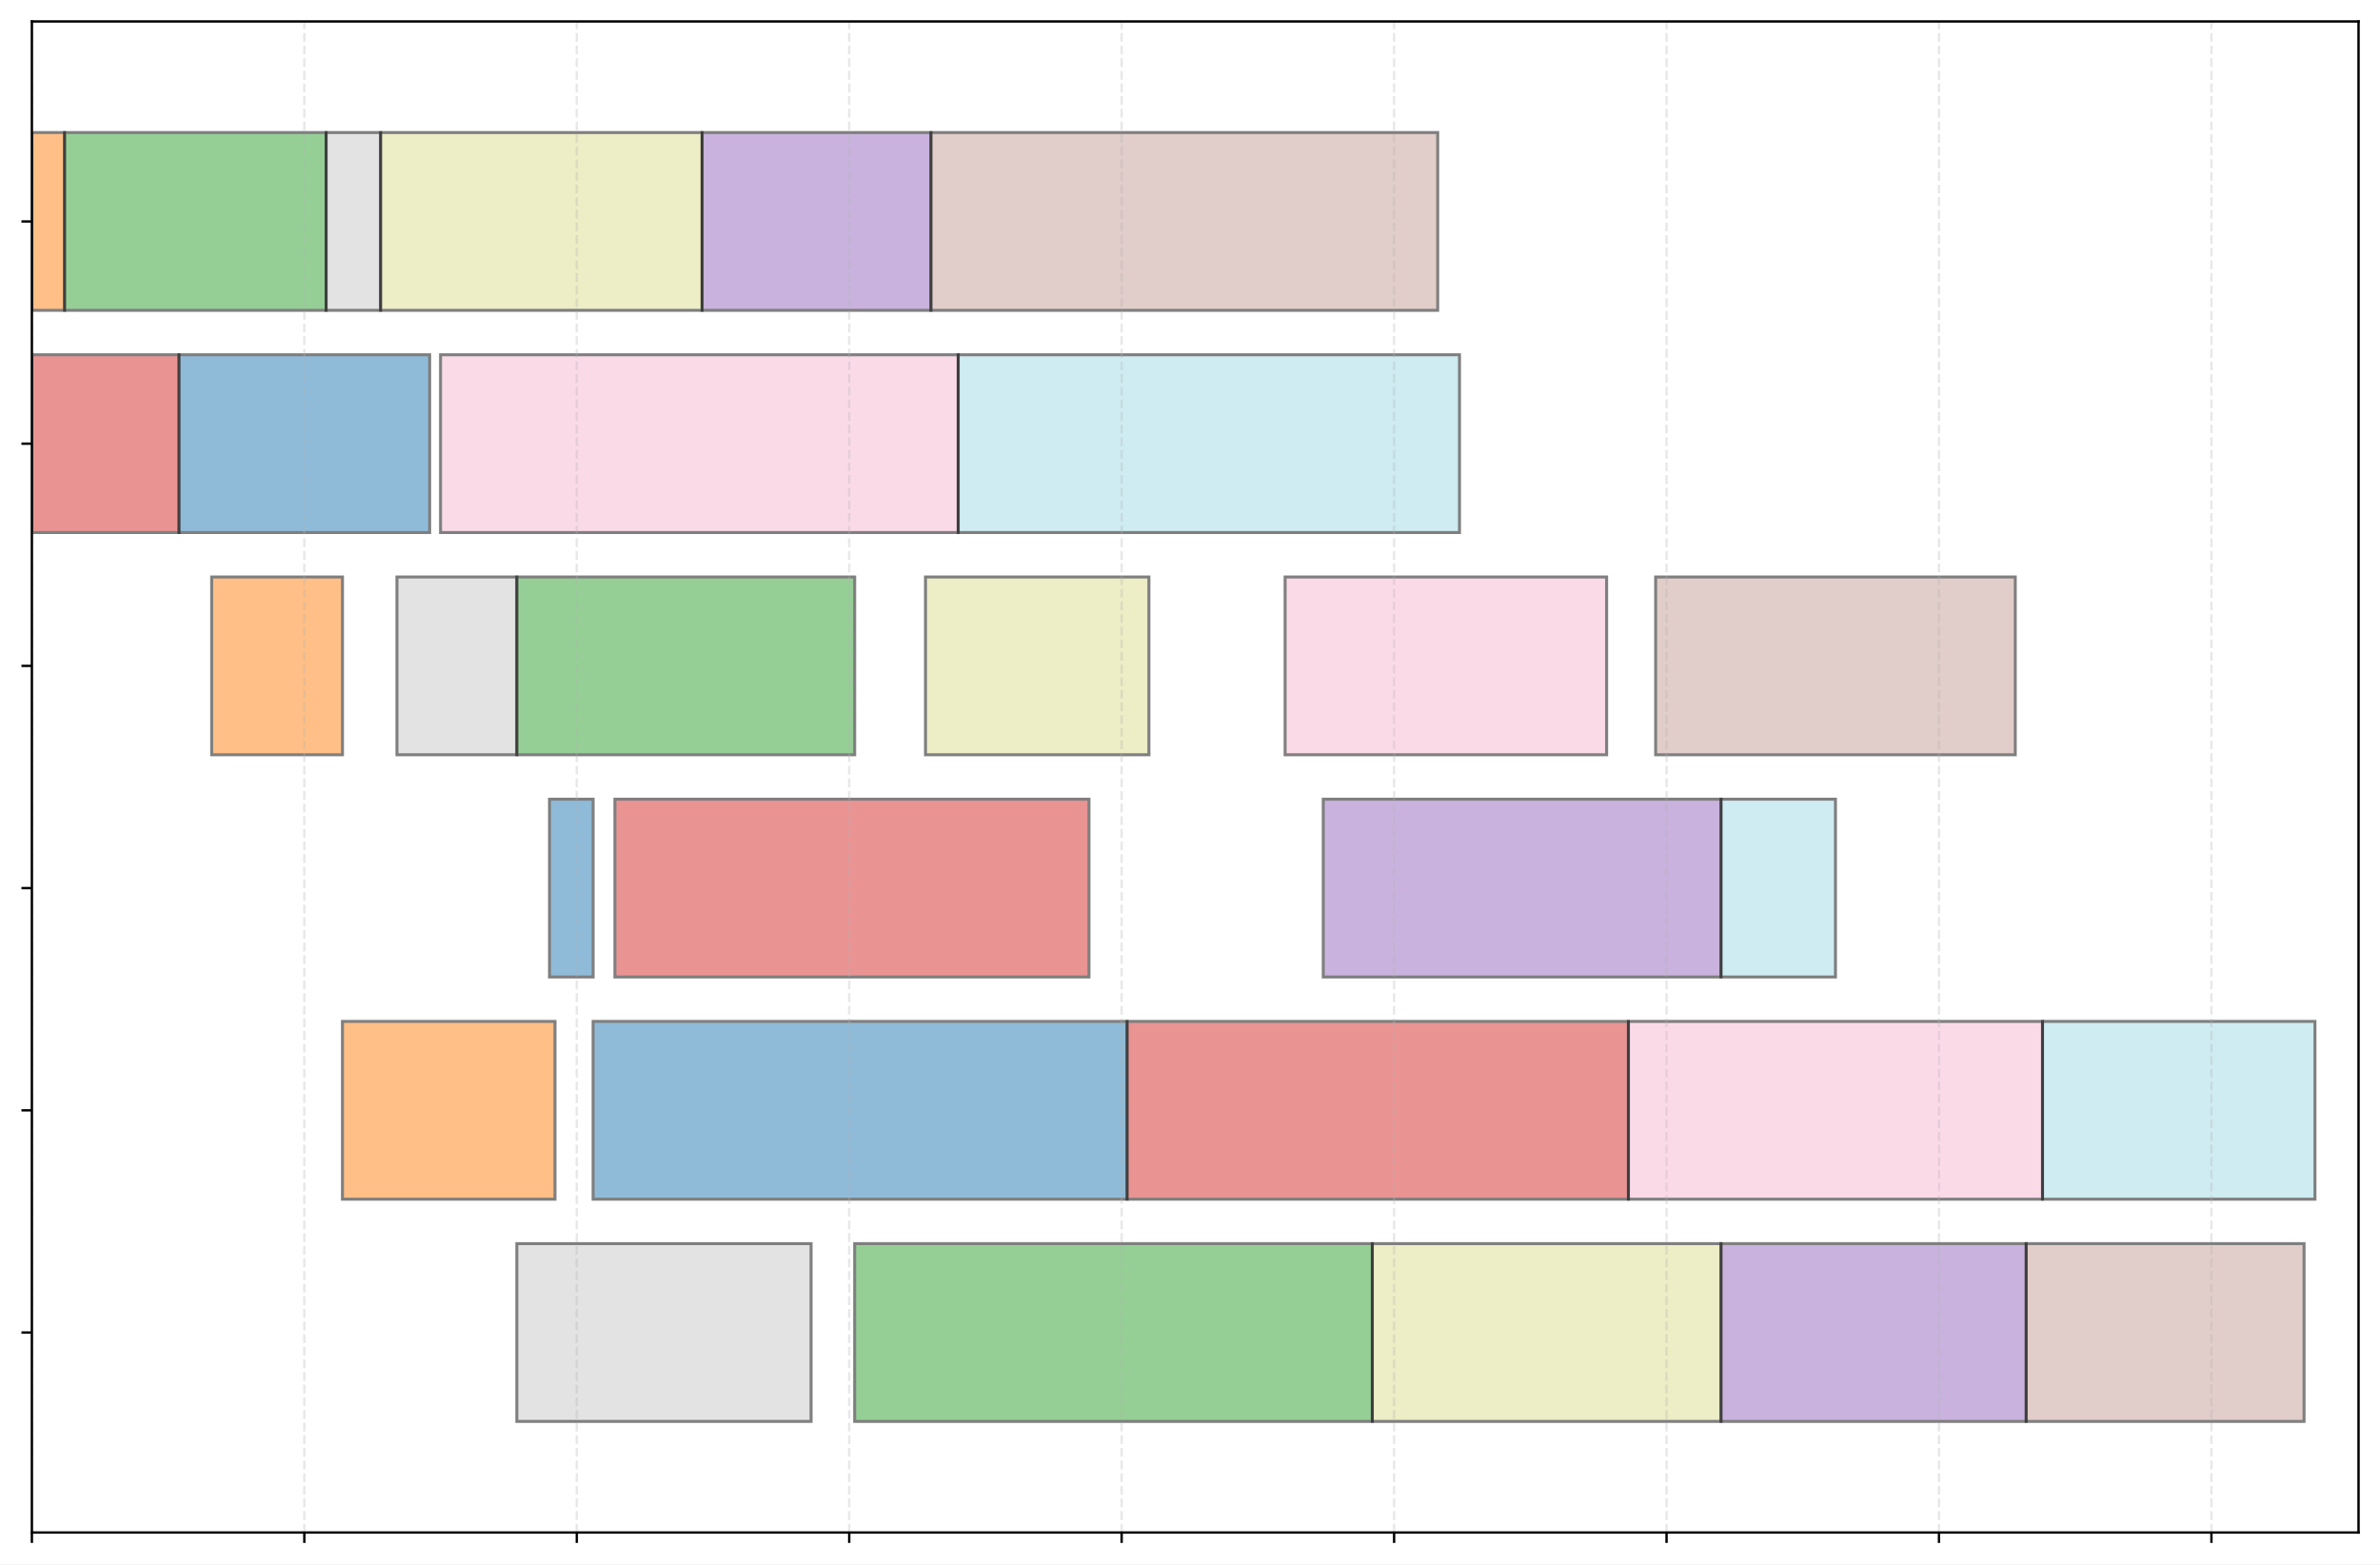
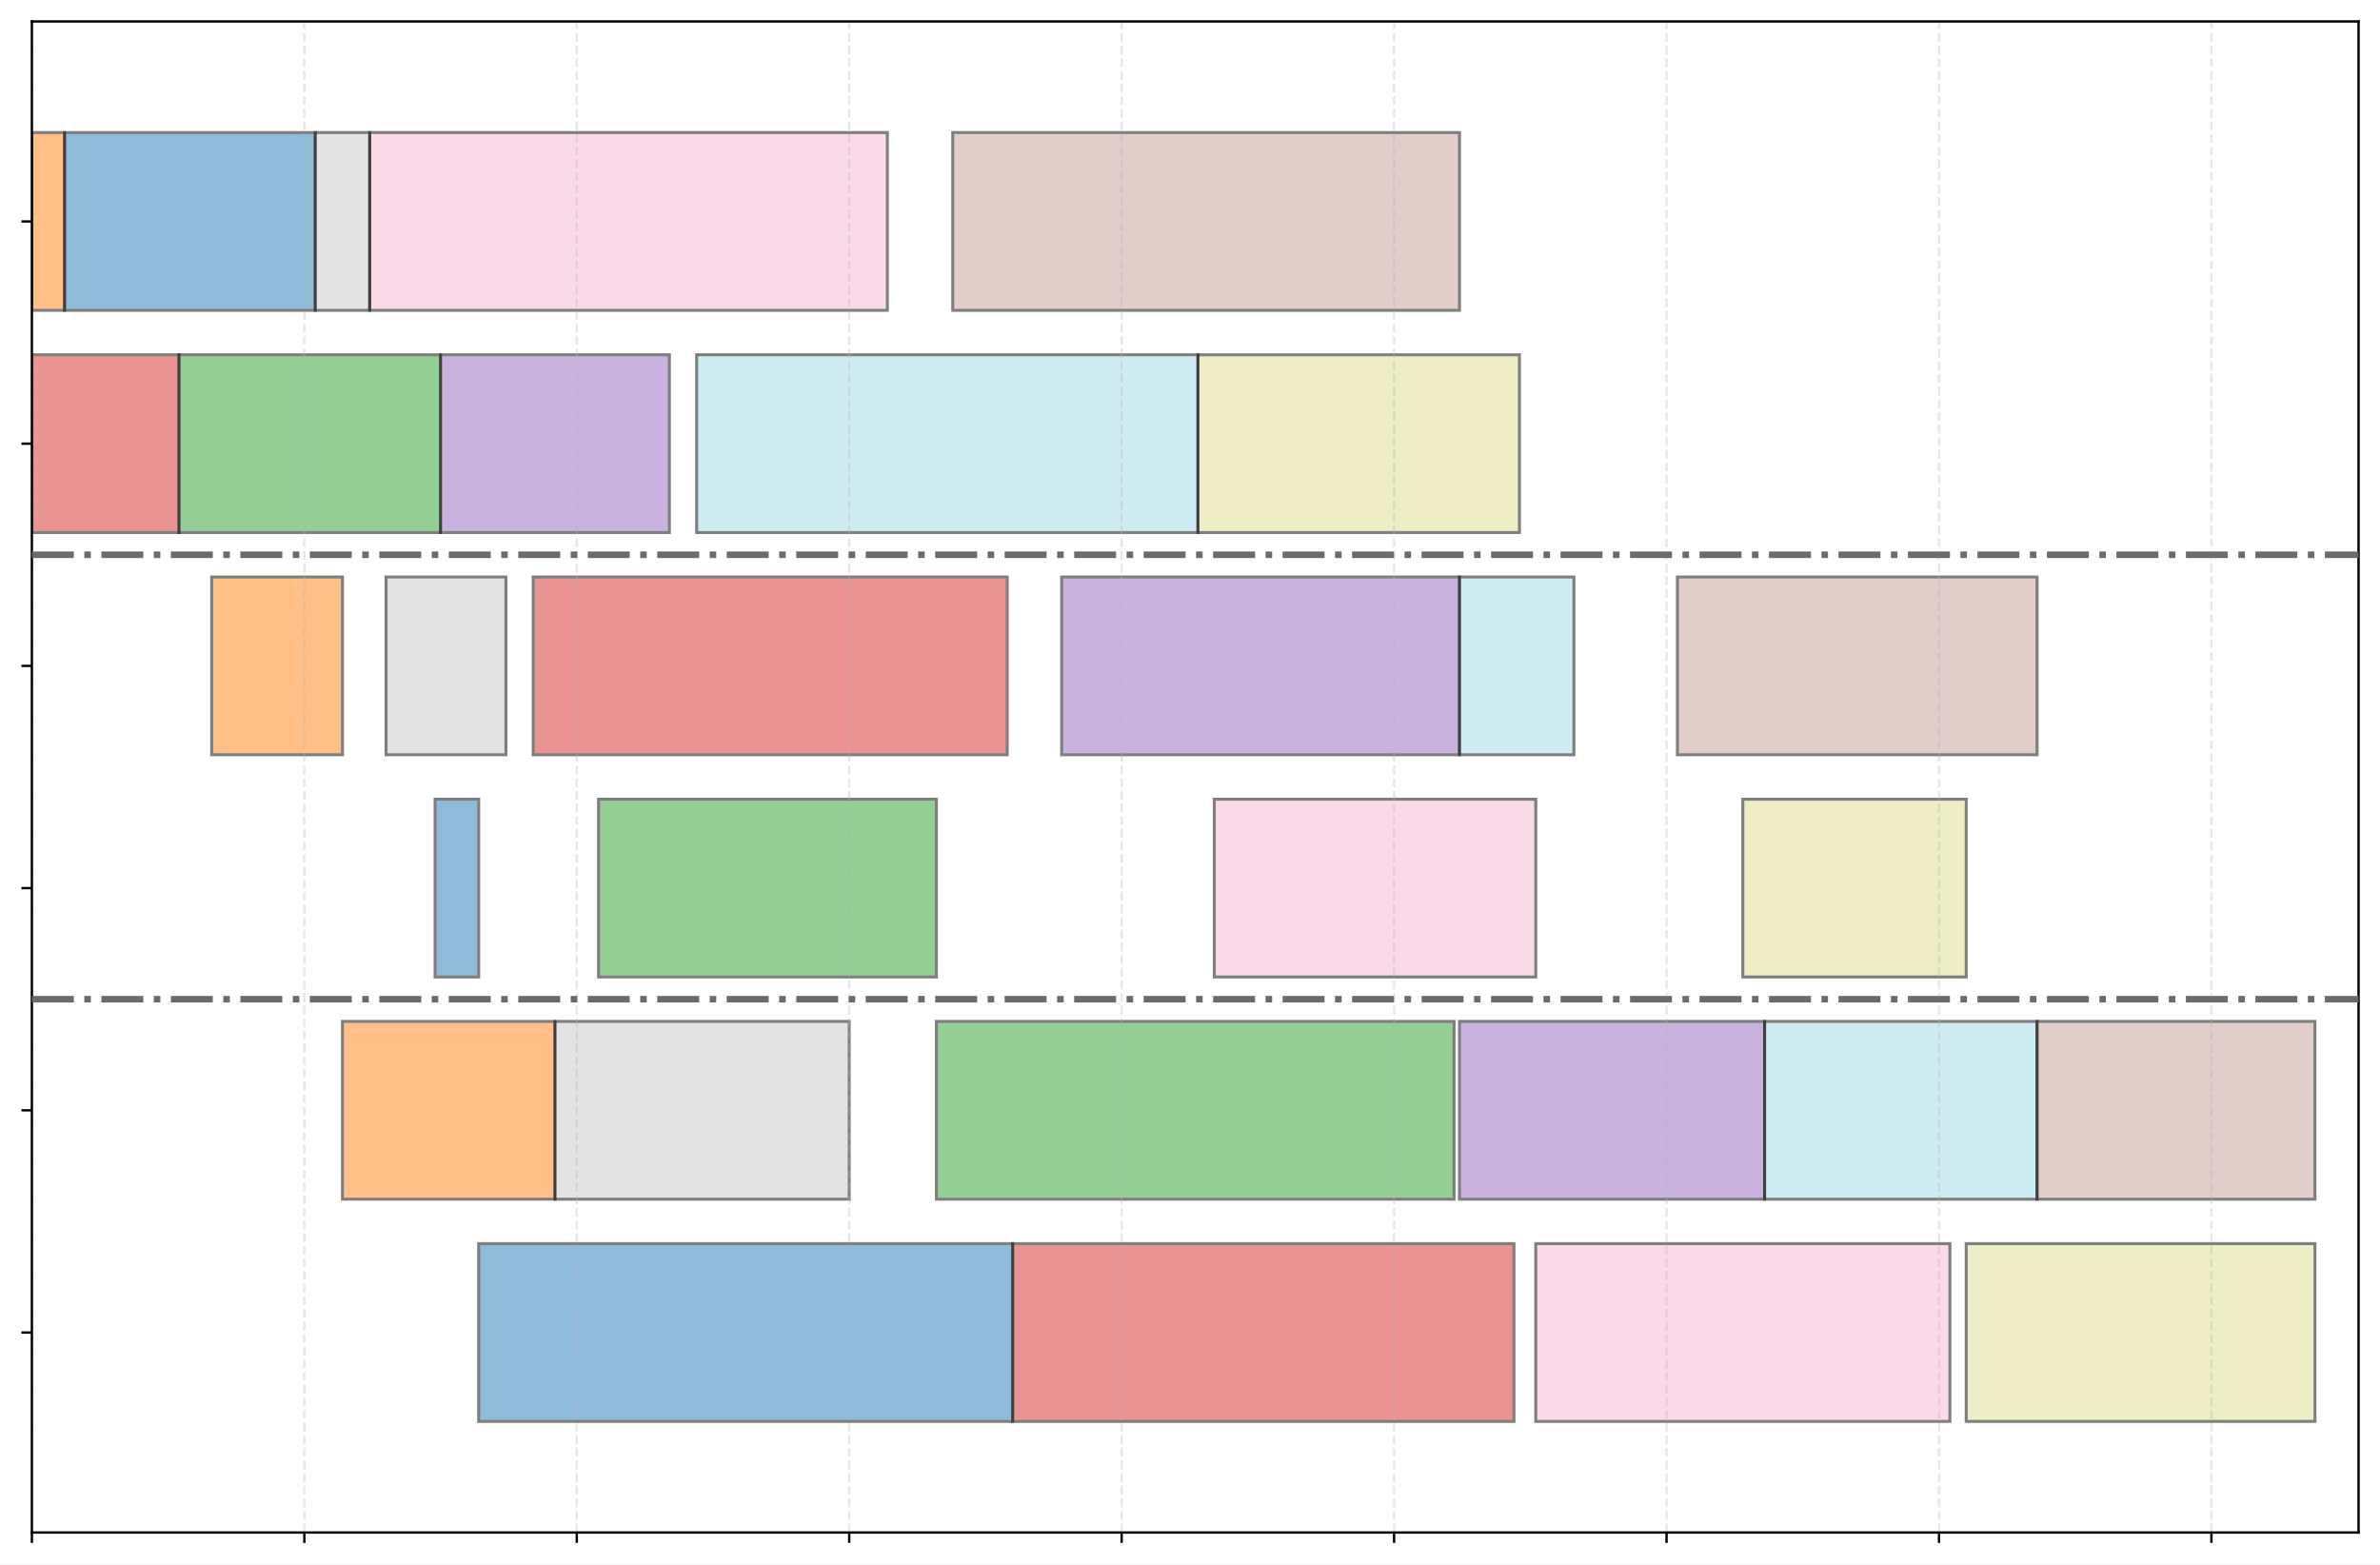
<svg xmlns="http://www.w3.org/2000/svg" xmlns:xlink="http://www.w3.org/1999/xlink" width="798.76pt" height="525.06pt" viewBox="0 0 798.76 525.06" version="1.1">
  <defs>
    <style type="text/css">*{stroke-linejoin: round; stroke-linecap: butt}</style>
  </defs>
  <g id="figure_1">
    <g id="patch_1">
      <path d="M 0 525.06  L 798.76 525.06  L 798.76 0  L 0 0  z " style="fill: #ffffff" />
    </g>
    <g id="axes_1">
      <g id="patch_2">
        <path d="M 10.7 514.36  L 791.56 514.36  L 791.56 7.2  L 10.7 7.2  z " style="fill: #ffffff" />
      </g>
      <g id="patch_3">
-         <path d="M 10.7 44.491  L 21.672 44.491  L 21.672 104.157  L 10.7 104.157  z " clip-path="url(#pc915380f93)" style="fill: #ff7f0e; opacity: 0.5; stroke: #000000; stroke-linejoin: miter" />
+         <path d="M 10.7 44.491  L 21.672 44.491  L 21.672 104.157  L 10.7 104.157  z " clip-path="url(#p5ecd90405c)" style="fill: #ff7f0e; opacity: 0.5; stroke: #000000; stroke-linejoin: miter" />
      </g>
      <g id="patch_4">
-         <path d="M 10.7 119.074  L 60.075 119.074  L 60.075 178.739  L 10.7 178.739  z " clip-path="url(#pc915380f93)" style="fill: #d62728; opacity: 0.5; stroke: #000000; stroke-linejoin: miter" />
+         <path d="M 10.7 119.074  L 60.075 119.074  L 60.075 178.739  L 10.7 178.739  z " clip-path="url(#p5ecd90405c)" style="fill: #d62728; opacity: 0.5; stroke: #000000; stroke-linejoin: miter" />
      </g>
      <g id="patch_5">
-         <path d="M 21.672 44.491  L 109.45 44.491  L 109.45 104.157  L 21.672 104.157  z " clip-path="url(#pc915380f93)" style="fill: #2ca02c; opacity: 0.5; stroke: #000000; stroke-linejoin: miter" />
+         <path d="M 21.672 44.491  L 105.793 44.491  L 105.793 104.157  L 21.672 104.157  z " clip-path="url(#p5ecd90405c)" style="fill: #1f77b4; opacity: 0.5; stroke: #000000; stroke-linejoin: miter" />
      </g>
      <g id="patch_6">
-         <path d="M 60.075 119.074  L 144.196 119.074  L 144.196 178.739  L 60.075 178.739  z " clip-path="url(#pc915380f93)" style="fill: #1f77b4; opacity: 0.5; stroke: #000000; stroke-linejoin: miter" />
+         <path d="M 60.075 119.074  L 147.853 119.074  L 147.853 178.739  L 60.075 178.739  z " clip-path="url(#p5ecd90405c)" style="fill: #2ca02c; opacity: 0.5; stroke: #000000; stroke-linejoin: miter" />
      </g>
      <g id="patch_7">
-         <path d="M 109.45 44.491  L 127.738 44.491  L 127.738 104.157  L 109.45 104.157  z " clip-path="url(#pc915380f93)" style="fill: #c7c7c7; opacity: 0.5; stroke: #000000; stroke-linejoin: miter" />
+         <path d="M 105.793 44.491  L 124.08 44.491  L 124.08 104.157  L 105.793 104.157  z " clip-path="url(#p5ecd90405c)" style="fill: #c7c7c7; opacity: 0.5; stroke: #000000; stroke-linejoin: miter" />
      </g>
      <g id="patch_8">
-         <path d="M 127.738 44.491  L 235.632 44.491  L 235.632 104.157  L 127.738 104.157  z " clip-path="url(#pc915380f93)" style="fill: #dbdb8d; opacity: 0.5; stroke: #000000; stroke-linejoin: miter" />
+         <path d="M 124.08 44.491  L 297.808 44.491  L 297.808 104.157  L 124.08 104.157  z " clip-path="url(#p5ecd90405c)" style="fill: #f7b6d2; opacity: 0.5; stroke: #000000; stroke-linejoin: miter" />
      </g>
      <g id="patch_9">
-         <path d="M 147.853 119.074  L 321.581 119.074  L 321.581 178.739  L 147.853 178.739  z " clip-path="url(#pc915380f93)" style="fill: #f7b6d2; opacity: 0.5; stroke: #000000; stroke-linejoin: miter" />
+         <path d="M 147.853 119.074  L 224.659 119.074  L 224.659 178.739  L 147.853 178.739  z " clip-path="url(#p5ecd90405c)" style="fill: #9467bd; opacity: 0.5; stroke: #000000; stroke-linejoin: miter" />
      </g>
      <g id="patch_10">
-         <path d="M 235.632 44.491  L 312.437 44.491  L 312.437 104.157  L 235.632 104.157  z " clip-path="url(#pc915380f93)" style="fill: #9467bd; opacity: 0.5; stroke: #000000; stroke-linejoin: miter" />
+         <path d="M 233.803 119.074  L 402.044 119.074  L 402.044 178.739  L 233.803 178.739  z " clip-path="url(#p5ecd90405c)" style="fill: #9edae5; opacity: 0.5; stroke: #000000; stroke-linejoin: miter" />
      </g>
      <g id="patch_11">
-         <path d="M 312.437 44.491  L 482.508 44.491  L 482.508 104.157  L 312.437 104.157  z " clip-path="url(#pc915380f93)" style="fill: #c49c94; opacity: 0.5; stroke: #000000; stroke-linejoin: miter" />
+         <path d="M 319.752 44.491  L 489.823 44.491  L 489.823 104.157  L 319.752 104.157  z " clip-path="url(#p5ecd90405c)" style="fill: #c49c94; opacity: 0.5; stroke: #000000; stroke-linejoin: miter" />
      </g>
      <g id="patch_12">
-         <path d="M 321.581 119.074  L 489.823 119.074  L 489.823 178.739  L 321.581 178.739  z " clip-path="url(#pc915380f93)" style="fill: #9edae5; opacity: 0.5; stroke: #000000; stroke-linejoin: miter" />
+         <path d="M 402.044 119.074  L 509.938 119.074  L 509.938 178.739  L 402.044 178.739  z " clip-path="url(#p5ecd90405c)" style="fill: #dbdb8d; opacity: 0.5; stroke: #000000; stroke-linejoin: miter" />
      </g>
      <g id="patch_13">
-         <path d="M 71.047 193.656  L 114.937 193.656  L 114.937 253.322  L 71.047 253.322  z " clip-path="url(#pc915380f93)" style="fill: #ff7f0e; opacity: 0.5; stroke: #000000; stroke-linejoin: miter" />
+         <path d="M 71.047 193.656  L 114.937 193.656  L 114.937 253.322  L 71.047 253.322  z " clip-path="url(#p5ecd90405c)" style="fill: #ff7f0e; opacity: 0.5; stroke: #000000; stroke-linejoin: miter" />
      </g>
      <g id="patch_14">
-         <path d="M 133.224 193.656  L 173.455 193.656  L 173.455 253.322  L 133.224 253.322  z " clip-path="url(#pc915380f93)" style="fill: #c7c7c7; opacity: 0.5; stroke: #000000; stroke-linejoin: miter" />
+         <path d="M 129.566 193.656  L 169.798 193.656  L 169.798 253.322  L 129.566 253.322  z " clip-path="url(#p5ecd90405c)" style="fill: #c7c7c7; opacity: 0.5; stroke: #000000; stroke-linejoin: miter" />
      </g>
      <g id="patch_15">
-         <path d="M 173.455 193.656  L 286.836 193.656  L 286.836 253.322  L 173.455 253.322  z " clip-path="url(#pc915380f93)" style="fill: #2ca02c; opacity: 0.5; stroke: #000000; stroke-linejoin: miter" />
+         <path d="M 146.025 268.238  L 160.654 268.238  L 160.654 327.904  L 146.025 327.904  z " clip-path="url(#p5ecd90405c)" style="fill: #1f77b4; opacity: 0.5; stroke: #000000; stroke-linejoin: miter" />
      </g>
      <g id="patch_16">
-         <path d="M 184.428 268.238  L 199.057 268.238  L 199.057 327.904  L 184.428 327.904  z " clip-path="url(#pc915380f93)" style="fill: #1f77b4; opacity: 0.5; stroke: #000000; stroke-linejoin: miter" />
+         <path d="M 178.941 193.656  L 338.039 193.656  L 338.039 253.322  L 178.941 253.322  z " clip-path="url(#p5ecd90405c)" style="fill: #d62728; opacity: 0.5; stroke: #000000; stroke-linejoin: miter" />
      </g>
      <g id="patch_17">
-         <path d="M 206.372 268.238  L 365.47 268.238  L 365.47 327.904  L 206.372 327.904  z " clip-path="url(#pc915380f93)" style="fill: #d62728; opacity: 0.5; stroke: #000000; stroke-linejoin: miter" />
+         <path d="M 200.886 268.238  L 314.266 268.238  L 314.266 327.904  L 200.886 327.904  z " clip-path="url(#p5ecd90405c)" style="fill: #2ca02c; opacity: 0.5; stroke: #000000; stroke-linejoin: miter" />
      </g>
      <g id="patch_18">
-         <path d="M 310.609 193.656  L 385.586 193.656  L 385.586 253.322  L 310.609 253.322  z " clip-path="url(#pc915380f93)" style="fill: #dbdb8d; opacity: 0.5; stroke: #000000; stroke-linejoin: miter" />
+         <path d="M 356.327 193.656  L 489.823 193.656  L 489.823 253.322  L 356.327 253.322  z " clip-path="url(#p5ecd90405c)" style="fill: #9467bd; opacity: 0.5; stroke: #000000; stroke-linejoin: miter" />
      </g>
      <g id="patch_19">
-         <path d="M 431.304 193.656  L 539.198 193.656  L 539.198 253.322  L 431.304 253.322  z " clip-path="url(#pc915380f93)" style="fill: #f7b6d2; opacity: 0.5; stroke: #000000; stroke-linejoin: miter" />
+         <path d="M 407.53 268.238  L 515.424 268.238  L 515.424 327.904  L 407.53 327.904  z " clip-path="url(#p5ecd90405c)" style="fill: #f7b6d2; opacity: 0.5; stroke: #000000; stroke-linejoin: miter" />
      </g>
      <g id="patch_20">
-         <path d="M 444.105 268.238  L 577.601 268.238  L 577.601 327.904  L 444.105 327.904  z " clip-path="url(#pc915380f93)" style="fill: #9467bd; opacity: 0.5; stroke: #000000; stroke-linejoin: miter" />
+         <path d="M 489.823 193.656  L 528.225 193.656  L 528.225 253.322  L 489.823 253.322  z " clip-path="url(#p5ecd90405c)" style="fill: #9edae5; opacity: 0.5; stroke: #000000; stroke-linejoin: miter" />
      </g>
      <g id="patch_21">
-         <path d="M 555.656 193.656  L 676.351 193.656  L 676.351 253.322  L 555.656 253.322  z " clip-path="url(#pc915380f93)" style="fill: #c49c94; opacity: 0.5; stroke: #000000; stroke-linejoin: miter" />
+         <path d="M 562.971 193.656  L 683.666 193.656  L 683.666 253.322  L 562.971 253.322  z " clip-path="url(#p5ecd90405c)" style="fill: #c49c94; opacity: 0.5; stroke: #000000; stroke-linejoin: miter" />
      </g>
      <g id="patch_22">
-         <path d="M 577.601 268.238  L 616.004 268.238  L 616.004 327.904  L 577.601 327.904  z " clip-path="url(#pc915380f93)" style="fill: #9edae5; opacity: 0.5; stroke: #000000; stroke-linejoin: miter" />
+         <path d="M 584.916 268.238  L 659.893 268.238  L 659.893 327.904  L 584.916 327.904  z " clip-path="url(#p5ecd90405c)" style="fill: #dbdb8d; opacity: 0.5; stroke: #000000; stroke-linejoin: miter" />
      </g>
      <g id="patch_23">
-         <path d="M 114.937 342.821  L 186.256 342.821  L 186.256 402.486  L 114.937 402.486  z " clip-path="url(#pc915380f93)" style="fill: #ff7f0e; opacity: 0.5; stroke: #000000; stroke-linejoin: miter" />
+         <path d="M 114.937 342.821  L 186.256 342.821  L 186.256 402.486  L 114.937 402.486  z " clip-path="url(#p5ecd90405c)" style="fill: #ff7f0e; opacity: 0.5; stroke: #000000; stroke-linejoin: miter" />
      </g>
      <g id="patch_24">
-         <path d="M 173.455 417.403  L 272.206 417.403  L 272.206 477.069  L 173.455 477.069  z " clip-path="url(#pc915380f93)" style="fill: #c7c7c7; opacity: 0.5; stroke: #000000; stroke-linejoin: miter" />
+         <path d="M 160.654 417.403  L 339.868 417.403  L 339.868 477.069  L 160.654 477.069  z " clip-path="url(#p5ecd90405c)" style="fill: #1f77b4; opacity: 0.5; stroke: #000000; stroke-linejoin: miter" />
      </g>
      <g id="patch_25">
-         <path d="M 199.057 342.821  L 378.271 342.821  L 378.271 402.486  L 199.057 402.486  z " clip-path="url(#pc915380f93)" style="fill: #1f77b4; opacity: 0.5; stroke: #000000; stroke-linejoin: miter" />
+         <path d="M 186.256 342.821  L 285.007 342.821  L 285.007 402.486  L 186.256 402.486  z " clip-path="url(#p5ecd90405c)" style="fill: #c7c7c7; opacity: 0.5; stroke: #000000; stroke-linejoin: miter" />
      </g>
      <g id="patch_26">
-         <path d="M 286.836 417.403  L 460.563 417.403  L 460.563 477.069  L 286.836 477.069  z " clip-path="url(#pc915380f93)" style="fill: #2ca02c; opacity: 0.5; stroke: #000000; stroke-linejoin: miter" />
+         <path d="M 314.266 342.821  L 487.994 342.821  L 487.994 402.486  L 314.266 402.486  z " clip-path="url(#p5ecd90405c)" style="fill: #2ca02c; opacity: 0.5; stroke: #000000; stroke-linejoin: miter" />
      </g>
      <g id="patch_27">
-         <path d="M 378.271 342.821  L 546.513 342.821  L 546.513 402.486  L 378.271 402.486  z " clip-path="url(#pc915380f93)" style="fill: #d62728; opacity: 0.5; stroke: #000000; stroke-linejoin: miter" />
+         <path d="M 339.868 417.403  L 508.11 417.403  L 508.11 477.069  L 339.868 477.069  z " clip-path="url(#p5ecd90405c)" style="fill: #d62728; opacity: 0.5; stroke: #000000; stroke-linejoin: miter" />
      </g>
      <g id="patch_28">
-         <path d="M 460.563 417.403  L 577.601 417.403  L 577.601 477.069  L 460.563 477.069  z " clip-path="url(#pc915380f93)" style="fill: #dbdb8d; opacity: 0.5; stroke: #000000; stroke-linejoin: miter" />
+         <path d="M 489.823 342.821  L 592.23 342.821  L 592.23 402.486  L 489.823 402.486  z " clip-path="url(#p5ecd90405c)" style="fill: #9467bd; opacity: 0.5; stroke: #000000; stroke-linejoin: miter" />
      </g>
      <g id="patch_29">
-         <path d="M 546.513 342.821  L 685.495 342.821  L 685.495 402.486  L 546.513 402.486  z " clip-path="url(#pc915380f93)" style="fill: #f7b6d2; opacity: 0.5; stroke: #000000; stroke-linejoin: miter" />
+         <path d="M 515.424 417.403  L 654.407 417.403  L 654.407 477.069  L 515.424 477.069  z " clip-path="url(#p5ecd90405c)" style="fill: #f7b6d2; opacity: 0.5; stroke: #000000; stroke-linejoin: miter" />
      </g>
      <g id="patch_30">
-         <path d="M 577.601 417.403  L 680.009 417.403  L 680.009 477.069  L 577.601 477.069  z " clip-path="url(#pc915380f93)" style="fill: #9467bd; opacity: 0.5; stroke: #000000; stroke-linejoin: miter" />
+         <path d="M 592.23 342.821  L 683.666 342.821  L 683.666 402.486  L 592.23 402.486  z " clip-path="url(#p5ecd90405c)" style="fill: #9edae5; opacity: 0.5; stroke: #000000; stroke-linejoin: miter" />
      </g>
      <g id="patch_31">
-         <path d="M 680.009 417.403  L 773.273 417.403  L 773.273 477.069  L 680.009 477.069  z " clip-path="url(#pc915380f93)" style="fill: #c49c94; opacity: 0.5; stroke: #000000; stroke-linejoin: miter" />
+         <path d="M 659.893 417.403  L 776.93 417.403  L 776.93 477.069  L 659.893 477.069  z " clip-path="url(#p5ecd90405c)" style="fill: #dbdb8d; opacity: 0.5; stroke: #000000; stroke-linejoin: miter" />
      </g>
      <g id="patch_32">
-         <path d="M 685.495 342.821  L 776.93 342.821  L 776.93 402.486  L 685.495 402.486  z " clip-path="url(#pc915380f93)" style="fill: #9edae5; opacity: 0.5; stroke: #000000; stroke-linejoin: miter" />
+         <path d="M 683.666 342.821  L 776.93 342.821  L 776.93 402.486  L 683.666 402.486  z " clip-path="url(#p5ecd90405c)" style="fill: #c49c94; opacity: 0.5; stroke: #000000; stroke-linejoin: miter" />
      </g>
      <g id="matplotlib.axis_1">
        <g id="xtick_1">
          <g id="line2d_1">
-             <path d="M 10.7 514.36  L 10.7 7.2  " clip-path="url(#pc915380f93)" style="fill: none; stroke-dasharray: 2.96,1.28; stroke-dashoffset: 0; stroke: #b0b0b0; stroke-opacity: 0.3; stroke-width: 0.8" />
+             <path d="M 10.7 514.36  L 10.7 7.2  " clip-path="url(#p5ecd90405c)" style="fill: none; stroke-dasharray: 2.96,1.28; stroke-dashoffset: 0; stroke: #b0b0b0; stroke-opacity: 0.3; stroke-width: 0.8" />
          </g>
          <g id="line2d_2">
            <defs>
-               <path id="m8b71576cfd" d="M 0 0  L 0 3.5  " style="stroke: #000000; stroke-width: 0.8" />
+               <path id="m4d5a578300" d="M 0 0  L 0 3.5  " style="stroke: #000000; stroke-width: 0.8" />
            </defs>
            <g>
-               <use xlink:href="#m8b71576cfd" x="10.7" y="514.36" style="stroke: #000000; stroke-width: 0.8" />
+               <use xlink:href="#m4d5a578300" x="10.7" y="514.36" style="stroke: #000000; stroke-width: 0.8" />
            </g>
          </g>
        </g>
        <g id="xtick_2">
          <g id="line2d_3">
-             <path d="M 102.136 514.36  L 102.136 7.2  " clip-path="url(#pc915380f93)" style="fill: none; stroke-dasharray: 2.96,1.28; stroke-dashoffset: 0; stroke: #b0b0b0; stroke-opacity: 0.3; stroke-width: 0.8" />
+             <path d="M 102.136 514.36  L 102.136 7.2  " clip-path="url(#p5ecd90405c)" style="fill: none; stroke-dasharray: 2.96,1.28; stroke-dashoffset: 0; stroke: #b0b0b0; stroke-opacity: 0.3; stroke-width: 0.8" />
          </g>
          <g id="line2d_4">
            <g>
-               <use xlink:href="#m8b71576cfd" x="102.136" y="514.36" style="stroke: #000000; stroke-width: 0.8" />
+               <use xlink:href="#m4d5a578300" x="102.136" y="514.36" style="stroke: #000000; stroke-width: 0.8" />
            </g>
          </g>
        </g>
        <g id="xtick_3">
          <g id="line2d_5">
-             <path d="M 193.571 514.36  L 193.571 7.2  " clip-path="url(#pc915380f93)" style="fill: none; stroke-dasharray: 2.96,1.28; stroke-dashoffset: 0; stroke: #b0b0b0; stroke-opacity: 0.3; stroke-width: 0.8" />
+             <path d="M 193.571 514.36  L 193.571 7.2  " clip-path="url(#p5ecd90405c)" style="fill: none; stroke-dasharray: 2.96,1.28; stroke-dashoffset: 0; stroke: #b0b0b0; stroke-opacity: 0.3; stroke-width: 0.8" />
          </g>
          <g id="line2d_6">
            <g>
-               <use xlink:href="#m8b71576cfd" x="193.571" y="514.36" style="stroke: #000000; stroke-width: 0.8" />
+               <use xlink:href="#m4d5a578300" x="193.571" y="514.36" style="stroke: #000000; stroke-width: 0.8" />
            </g>
          </g>
        </g>
        <g id="xtick_4">
          <g id="line2d_7">
-             <path d="M 285.007 514.36  L 285.007 7.2  " clip-path="url(#pc915380f93)" style="fill: none; stroke-dasharray: 2.96,1.28; stroke-dashoffset: 0; stroke: #b0b0b0; stroke-opacity: 0.3; stroke-width: 0.8" />
+             <path d="M 285.007 514.36  L 285.007 7.2  " clip-path="url(#p5ecd90405c)" style="fill: none; stroke-dasharray: 2.96,1.28; stroke-dashoffset: 0; stroke: #b0b0b0; stroke-opacity: 0.3; stroke-width: 0.8" />
          </g>
          <g id="line2d_8">
            <g>
-               <use xlink:href="#m8b71576cfd" x="285.007" y="514.36" style="stroke: #000000; stroke-width: 0.8" />
+               <use xlink:href="#m4d5a578300" x="285.007" y="514.36" style="stroke: #000000; stroke-width: 0.8" />
            </g>
          </g>
        </g>
        <g id="xtick_5">
          <g id="line2d_9">
-             <path d="M 376.442 514.36  L 376.442 7.2  " clip-path="url(#pc915380f93)" style="fill: none; stroke-dasharray: 2.96,1.28; stroke-dashoffset: 0; stroke: #b0b0b0; stroke-opacity: 0.3; stroke-width: 0.8" />
+             <path d="M 376.442 514.36  L 376.442 7.2  " clip-path="url(#p5ecd90405c)" style="fill: none; stroke-dasharray: 2.96,1.28; stroke-dashoffset: 0; stroke: #b0b0b0; stroke-opacity: 0.3; stroke-width: 0.8" />
          </g>
          <g id="line2d_10">
            <g>
-               <use xlink:href="#m8b71576cfd" x="376.442" y="514.36" style="stroke: #000000; stroke-width: 0.8" />
+               <use xlink:href="#m4d5a578300" x="376.442" y="514.36" style="stroke: #000000; stroke-width: 0.8" />
            </g>
          </g>
        </g>
        <g id="xtick_6">
          <g id="line2d_11">
-             <path d="M 467.878 514.36  L 467.878 7.2  " clip-path="url(#pc915380f93)" style="fill: none; stroke-dasharray: 2.96,1.28; stroke-dashoffset: 0; stroke: #b0b0b0; stroke-opacity: 0.3; stroke-width: 0.8" />
+             <path d="M 467.878 514.36  L 467.878 7.2  " clip-path="url(#p5ecd90405c)" style="fill: none; stroke-dasharray: 2.96,1.28; stroke-dashoffset: 0; stroke: #b0b0b0; stroke-opacity: 0.3; stroke-width: 0.8" />
          </g>
          <g id="line2d_12">
            <g>
-               <use xlink:href="#m8b71576cfd" x="467.878" y="514.36" style="stroke: #000000; stroke-width: 0.8" />
+               <use xlink:href="#m4d5a578300" x="467.878" y="514.36" style="stroke: #000000; stroke-width: 0.8" />
            </g>
          </g>
        </g>
        <g id="xtick_7">
          <g id="line2d_13">
-             <path d="M 559.314 514.36  L 559.314 7.2  " clip-path="url(#pc915380f93)" style="fill: none; stroke-dasharray: 2.96,1.28; stroke-dashoffset: 0; stroke: #b0b0b0; stroke-opacity: 0.3; stroke-width: 0.8" />
+             <path d="M 559.314 514.36  L 559.314 7.2  " clip-path="url(#p5ecd90405c)" style="fill: none; stroke-dasharray: 2.96,1.28; stroke-dashoffset: 0; stroke: #b0b0b0; stroke-opacity: 0.3; stroke-width: 0.8" />
          </g>
          <g id="line2d_14">
            <g>
-               <use xlink:href="#m8b71576cfd" x="559.314" y="514.36" style="stroke: #000000; stroke-width: 0.8" />
+               <use xlink:href="#m4d5a578300" x="559.314" y="514.36" style="stroke: #000000; stroke-width: 0.8" />
            </g>
          </g>
        </g>
        <g id="xtick_8">
          <g id="line2d_15">
-             <path d="M 650.749 514.36  L 650.749 7.2  " clip-path="url(#pc915380f93)" style="fill: none; stroke-dasharray: 2.96,1.28; stroke-dashoffset: 0; stroke: #b0b0b0; stroke-opacity: 0.3; stroke-width: 0.8" />
+             <path d="M 650.749 514.36  L 650.749 7.2  " clip-path="url(#p5ecd90405c)" style="fill: none; stroke-dasharray: 2.96,1.28; stroke-dashoffset: 0; stroke: #b0b0b0; stroke-opacity: 0.3; stroke-width: 0.8" />
          </g>
          <g id="line2d_16">
            <g>
-               <use xlink:href="#m8b71576cfd" x="650.749" y="514.36" style="stroke: #000000; stroke-width: 0.8" />
+               <use xlink:href="#m4d5a578300" x="650.749" y="514.36" style="stroke: #000000; stroke-width: 0.8" />
            </g>
          </g>
        </g>
        <g id="xtick_9">
          <g id="line2d_17">
-             <path d="M 742.185 514.36  L 742.185 7.2  " clip-path="url(#pc915380f93)" style="fill: none; stroke-dasharray: 2.96,1.28; stroke-dashoffset: 0; stroke: #b0b0b0; stroke-opacity: 0.3; stroke-width: 0.8" />
+             <path d="M 742.185 514.36  L 742.185 7.2  " clip-path="url(#p5ecd90405c)" style="fill: none; stroke-dasharray: 2.96,1.28; stroke-dashoffset: 0; stroke: #b0b0b0; stroke-opacity: 0.3; stroke-width: 0.8" />
          </g>
          <g id="line2d_18">
            <g>
-               <use xlink:href="#m8b71576cfd" x="742.185" y="514.36" style="stroke: #000000; stroke-width: 0.8" />
+               <use xlink:href="#m4d5a578300" x="742.185" y="514.36" style="stroke: #000000; stroke-width: 0.8" />
            </g>
          </g>
        </g>
      </g>
      <g id="matplotlib.axis_2">
        <g id="ytick_1">
          <g id="line2d_19">
            <defs>
-               <path id="m4aeb1a8899" d="M 0 0  L -3.5 0  " style="stroke: #000000; stroke-width: 0.8" />
+               <path id="m43618869ba" d="M 0 0  L -3.5 0  " style="stroke: #000000; stroke-width: 0.8" />
            </defs>
            <g>
-               <use xlink:href="#m4aeb1a8899" x="10.7" y="74.324" style="stroke: #000000; stroke-width: 0.8" />
+               <use xlink:href="#m43618869ba" x="10.7" y="74.324" style="stroke: #000000; stroke-width: 0.8" />
            </g>
          </g>
        </g>
        <g id="ytick_2">
          <g id="line2d_20">
            <g>
-               <use xlink:href="#m4aeb1a8899" x="10.7" y="148.906" style="stroke: #000000; stroke-width: 0.8" />
+               <use xlink:href="#m43618869ba" x="10.7" y="148.906" style="stroke: #000000; stroke-width: 0.8" />
            </g>
          </g>
        </g>
        <g id="ytick_3">
          <g id="line2d_21">
            <g>
-               <use xlink:href="#m4aeb1a8899" x="10.7" y="223.489" style="stroke: #000000; stroke-width: 0.8" />
+               <use xlink:href="#m43618869ba" x="10.7" y="223.489" style="stroke: #000000; stroke-width: 0.8" />
            </g>
          </g>
        </g>
        <g id="ytick_4">
          <g id="line2d_22">
            <g>
-               <use xlink:href="#m4aeb1a8899" x="10.7" y="298.071" style="stroke: #000000; stroke-width: 0.8" />
+               <use xlink:href="#m43618869ba" x="10.7" y="298.071" style="stroke: #000000; stroke-width: 0.8" />
            </g>
          </g>
        </g>
        <g id="ytick_5">
          <g id="line2d_23">
            <g>
-               <use xlink:href="#m4aeb1a8899" x="10.7" y="372.654" style="stroke: #000000; stroke-width: 0.8" />
+               <use xlink:href="#m43618869ba" x="10.7" y="372.654" style="stroke: #000000; stroke-width: 0.8" />
            </g>
          </g>
        </g>
        <g id="ytick_6">
          <g id="line2d_24">
            <g>
-               <use xlink:href="#m4aeb1a8899" x="10.7" y="447.236" style="stroke: #000000; stroke-width: 0.8" />
+               <use xlink:href="#m43618869ba" x="10.7" y="447.236" style="stroke: #000000; stroke-width: 0.8" />
            </g>
          </g>
        </g>
      </g>
      <g id="patch_33">
        <path d="M 10.7 514.36  L 10.7 7.2  " style="fill: none; stroke: #000000; stroke-width: 0.8; stroke-linejoin: miter; stroke-linecap: square" />
      </g>
      <g id="patch_34">
        <path d="M 791.56 514.36  L 791.56 7.2  " style="fill: none; stroke: #000000; stroke-width: 0.8; stroke-linejoin: miter; stroke-linecap: square" />
      </g>
      <g id="patch_35">
        <path d="M 10.7 514.36  L 791.56 514.36  " style="fill: none; stroke: #000000; stroke-width: 0.8; stroke-linejoin: miter; stroke-linecap: square" />
      </g>
      <g id="patch_36">
        <path d="M 10.7 7.2  L 791.56 7.2  " style="fill: none; stroke: #000000; stroke-width: 0.8; stroke-linejoin: miter; stroke-linecap: square" />
+       </g>
+       <g id="line2d_25">
+         <path d="M 10.7 186.198  L 791.56 186.198  " clip-path="url(#p5ecd90405c)" style="fill: none; stroke-dasharray: 14.08,3.52,2.2,3.52; stroke-dashoffset: 0; stroke: #6b6b6b; stroke-width: 2.2" />
+       </g>
+       <g id="line2d_26">
+         <path d="M 10.7 335.362  L 791.56 335.362  " clip-path="url(#p5ecd90405c)" style="fill: none; stroke-dasharray: 14.08,3.52,2.2,3.52; stroke-dashoffset: 0; stroke: #6b6b6b; stroke-width: 2.2" />
      </g>
    </g>
  </g>
  <defs>
-     <clipPath id="pc915380f93">
+     <clipPath id="p5ecd90405c">
      <rect x="10.7" y="7.2" width="780.86" height="507.16" />
    </clipPath>
  </defs>
</svg>
